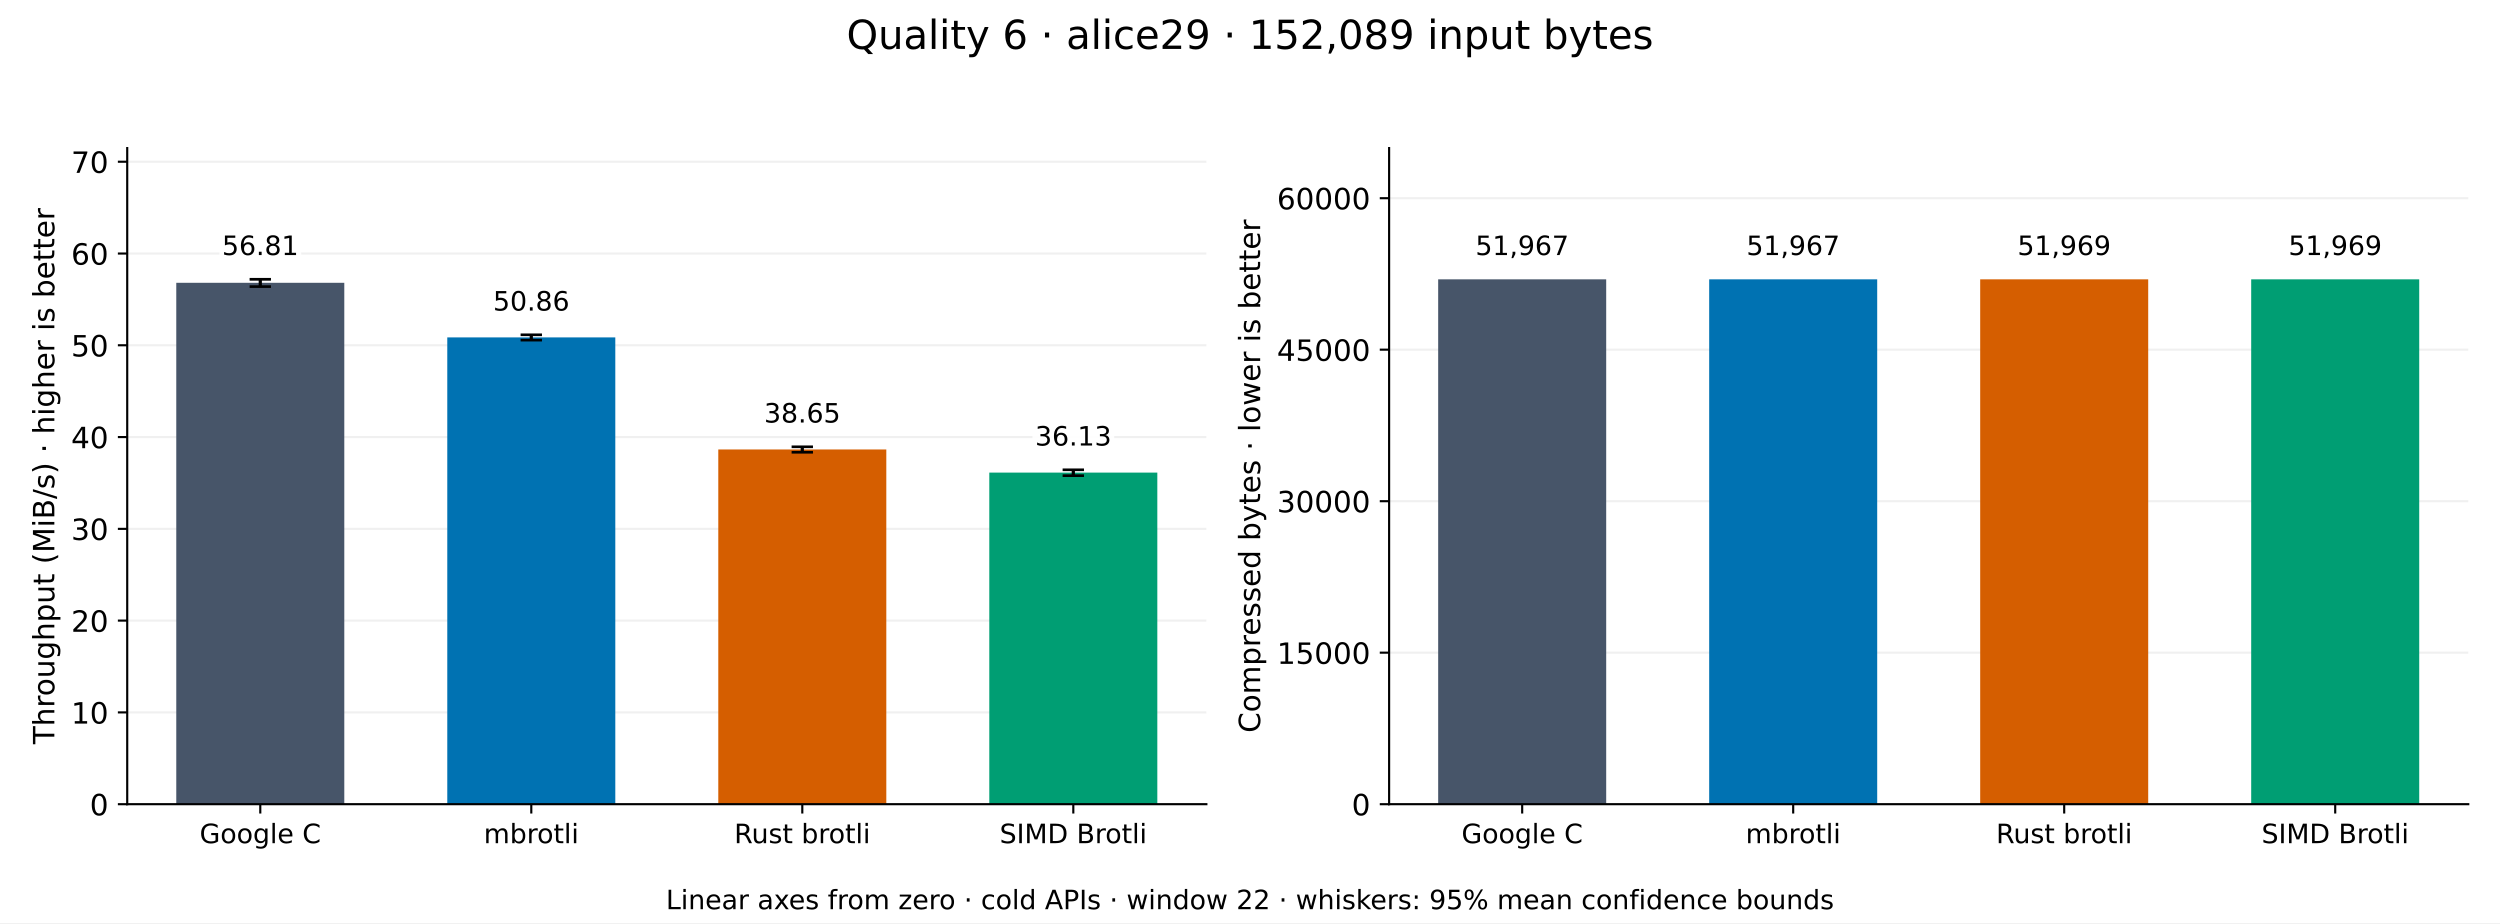
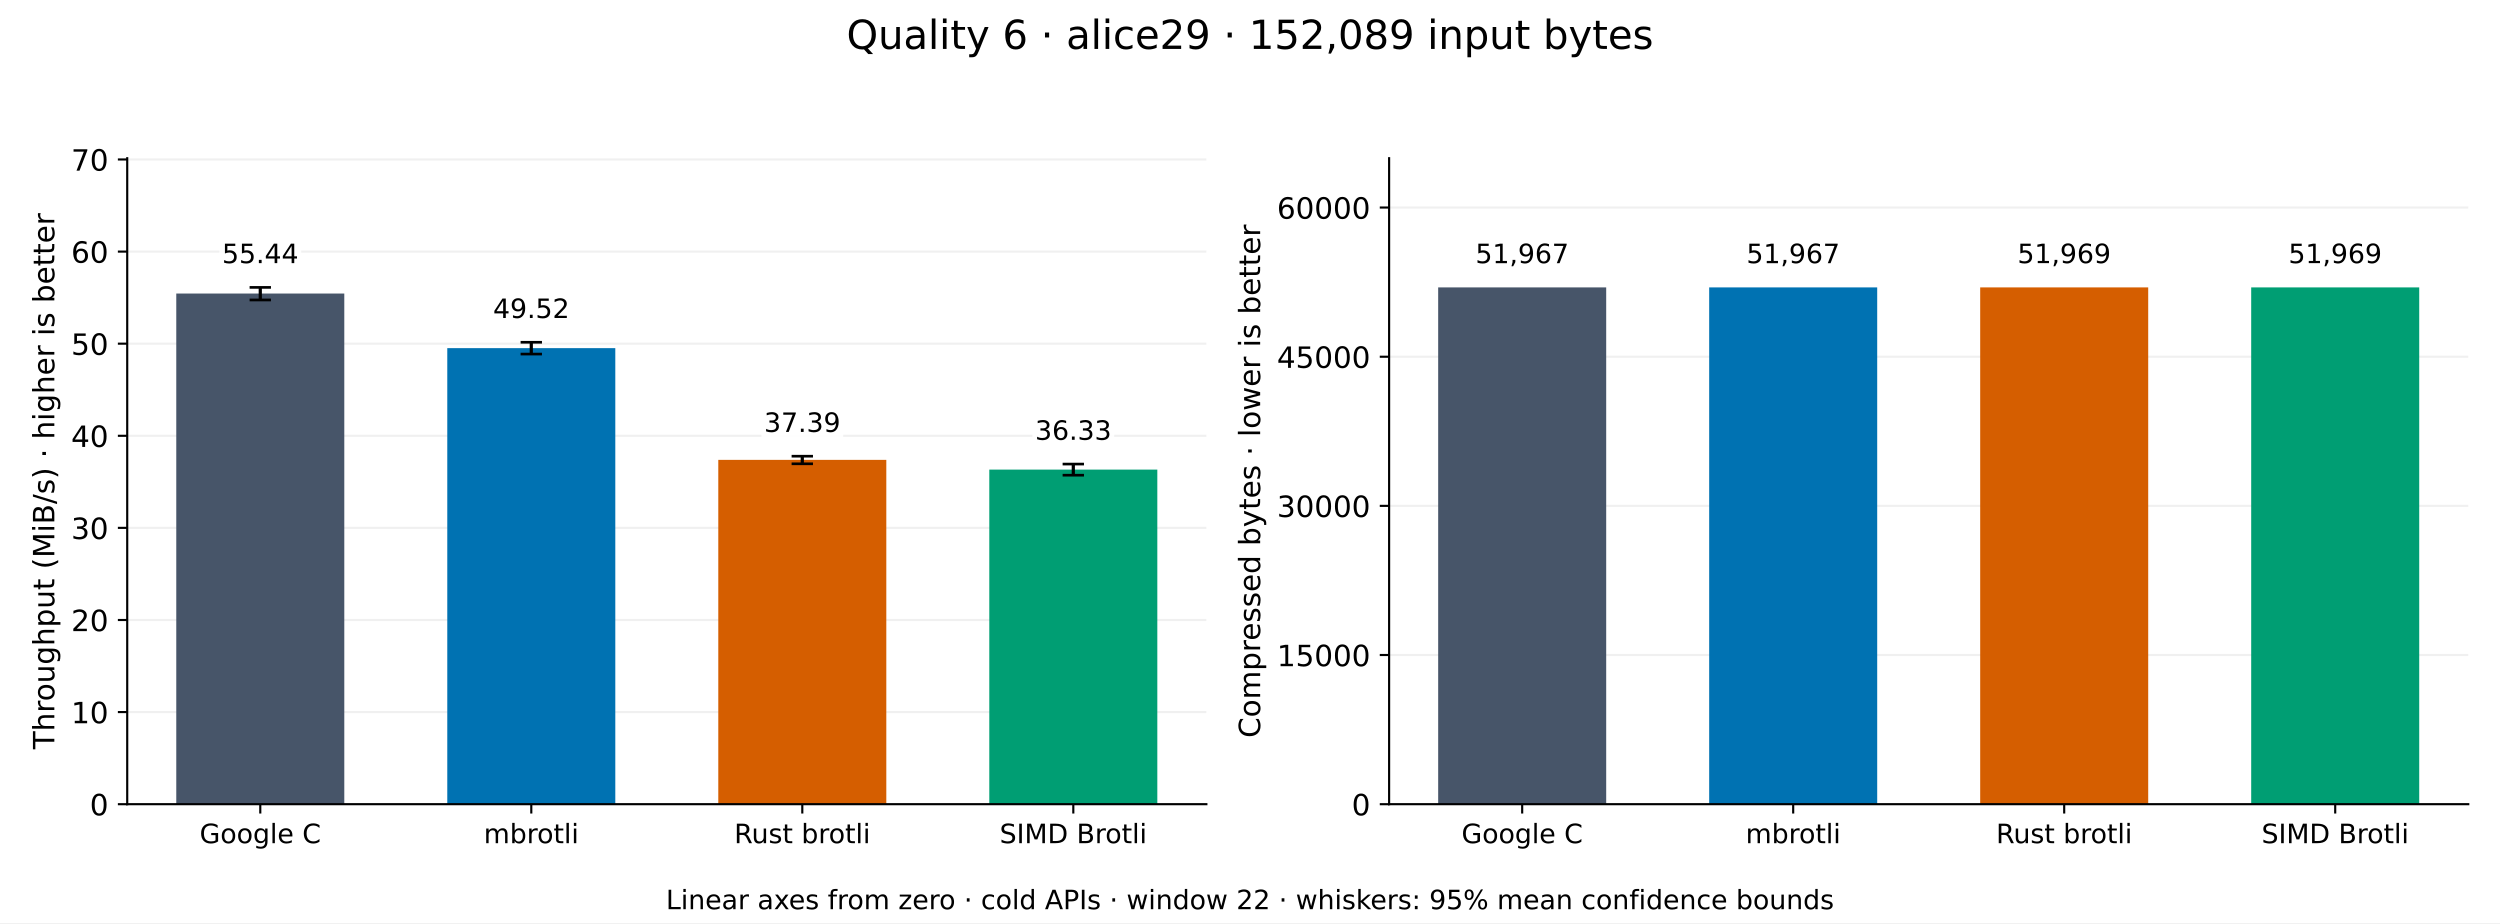
<svg xmlns="http://www.w3.org/2000/svg" xmlns:xlink="http://www.w3.org/1999/xlink" width="936pt" height="345.6pt" viewBox="0 0 936 345.6" version="1.1">
  <defs>
    <style type="text/css">*{stroke-linejoin: round; stroke-linecap: butt}</style>
  </defs>
  <g id="figure_1">
    <g id="patch_1">
-       <path d="M 0 345.6  L 936 345.6  L 936 0  L 0 0  z " style="fill: #ffffff" />
+       <path d="M 0 345.6 L 936 345.6 L 936 0 L 0 0 z " style="fill: #ffffff" />
    </g>
    <g id="axes_1">
      <g id="patch_2">
-         <path d="M 47.63 301.088  L 451.665 301.088  L 451.665 55.44  L 47.63 55.44  z " style="fill: #ffffff" />
+         <path d="M 47.63 301.088 L 451.665 301.088 L 451.665 59.234 L 47.63 59.234 z " style="fill: #ffffff" />
      </g>
      <g id="matplotlib.axis_1">
        <g id="xtick_1">
          <g id="line2d_1">
            <defs>
-               <path id="m3d63aaa0ea" d="M 0 0  L 0 3.5  " style="stroke: #000000; stroke-width: 0.8" />
+               <path id="m3d63aaa0ea" d="M 0 0 L 0 3.5 " style="stroke: #000000; stroke-width: 0.8" />
            </defs>
            <g>
              <use xlink:href="#m3d63aaa0ea" x="97.449" y="301.088" style="stroke: #000000; stroke-width: 0.8" />
            </g>
          </g>
          <g id="text_1">
            <text style="font-size: 10px; font-family: 'DejaVu Sans', 'Bitstream Vera Sans', 'Computer Modern Sans Serif', 'Lucida Grande', 'Verdana', 'Geneva', 'Lucid', 'Arial', 'Helvetica', 'Avant Garde', sans-serif; text-anchor: middle" x="97.449" y="315.686" transform="rotate(-0 97.44948 315.6864)">Google C</text>
          </g>
        </g>
        <g id="xtick_2">
          <g id="line2d_2">
            <g>
              <use xlink:href="#m3d63aaa0ea" x="198.915" y="301.088" style="stroke: #000000; stroke-width: 0.8" />
            </g>
          </g>
          <g id="text_2">
            <text style="font-size: 10px; font-family: 'DejaVu Sans', 'Bitstream Vera Sans', 'Computer Modern Sans Serif', 'Lucida Grande', 'Verdana', 'Geneva', 'Lucid', 'Arial', 'Helvetica', 'Avant Garde', sans-serif; text-anchor: middle" x="198.915" y="315.686" transform="rotate(-0 198.9148 315.6864)">mbrotli</text>
          </g>
        </g>
        <g id="xtick_3">
          <g id="line2d_3">
            <g>
              <use xlink:href="#m3d63aaa0ea" x="300.38" y="301.088" style="stroke: #000000; stroke-width: 0.8" />
            </g>
          </g>
          <g id="text_3">
            <text style="font-size: 10px; font-family: 'DejaVu Sans', 'Bitstream Vera Sans', 'Computer Modern Sans Serif', 'Lucida Grande', 'Verdana', 'Geneva', 'Lucid', 'Arial', 'Helvetica', 'Avant Garde', sans-serif; text-anchor: middle" x="300.38" y="315.686" transform="rotate(-0 300.3802 315.6864)">Rust brotli</text>
          </g>
        </g>
        <g id="xtick_4">
          <g id="line2d_4">
            <g>
              <use xlink:href="#m3d63aaa0ea" x="401.846" y="301.088" style="stroke: #000000; stroke-width: 0.8" />
            </g>
          </g>
          <g id="text_4">
            <text style="font-size: 10px; font-family: 'DejaVu Sans', 'Bitstream Vera Sans', 'Computer Modern Sans Serif', 'Lucida Grande', 'Verdana', 'Geneva', 'Lucid', 'Arial', 'Helvetica', 'Avant Garde', sans-serif; text-anchor: middle" x="401.846" y="315.686" transform="rotate(-0 401.8455 315.6864)">SIMD Brotli</text>
          </g>
        </g>
      </g>
      <g id="matplotlib.axis_2">
        <g id="ytick_1">
          <g id="line2d_5">
-             <path d="M 47.63 301.088  L 451.665 301.088  " clip-path="url(#pebe1f61dfc)" style="fill: none; stroke: #b0b0b0; stroke-opacity: 0.18; stroke-width: 0.8; stroke-linecap: square" />
+             <path d="M 47.63 301.088 L 451.665 301.088 " clip-path="url(#p72ecf88178)" style="fill: none; stroke: #b0b0b0; stroke-opacity: 0.18; stroke-width: 0.8; stroke-linecap: square" />
          </g>
          <g id="line2d_6">
            <defs>
-               <path id="mb6c034703b" d="M 0 0  L -3.5 0  " style="stroke: #000000; stroke-width: 0.8" />
+               <path id="mb6c034703b" d="M 0 0 L -3.5 0 " style="stroke: #000000; stroke-width: 0.8" />
            </defs>
            <g>
              <use xlink:href="#mb6c034703b" x="47.63" y="301.088" style="stroke: #000000; stroke-width: 0.8" />
            </g>
          </g>
          <g id="text_5">
            <text style="font-size: 11px; font-family: 'DejaVu Sans', 'Bitstream Vera Sans', 'Computer Modern Sans Serif', 'Lucida Grande', 'Verdana', 'Geneva', 'Lucid', 'Arial', 'Helvetica', 'Avant Garde', sans-serif; text-anchor: end" x="40.63" y="305.267" transform="rotate(-0 40.63 305.2671)">0</text>
          </g>
        </g>
        <g id="ytick_2">
          <g id="line2d_7">
-             <path d="M 47.63 266.726  L 451.665 266.726  " clip-path="url(#pebe1f61dfc)" style="fill: none; stroke: #b0b0b0; stroke-opacity: 0.18; stroke-width: 0.8; stroke-linecap: square" />
+             <path d="M 47.63 266.606 L 451.665 266.606 " clip-path="url(#p72ecf88178)" style="fill: none; stroke: #b0b0b0; stroke-opacity: 0.18; stroke-width: 0.8; stroke-linecap: square" />
          </g>
          <g id="line2d_8">
            <g>
-               <use xlink:href="#mb6c034703b" x="47.63" y="266.726" style="stroke: #000000; stroke-width: 0.8" />
+               <use xlink:href="#mb6c034703b" x="47.63" y="266.606" style="stroke: #000000; stroke-width: 0.8" />
            </g>
          </g>
          <g id="text_6">
-             <text style="font-size: 11px; font-family: 'DejaVu Sans', 'Bitstream Vera Sans', 'Computer Modern Sans Serif', 'Lucida Grande', 'Verdana', 'Geneva', 'Lucid', 'Arial', 'Helvetica', 'Avant Garde', sans-serif; text-anchor: end" x="40.63" y="270.905" transform="rotate(-0 40.63 270.9049)">10</text>
+             <text style="font-size: 11px; font-family: 'DejaVu Sans', 'Bitstream Vera Sans', 'Computer Modern Sans Serif', 'Lucida Grande', 'Verdana', 'Geneva', 'Lucid', 'Arial', 'Helvetica', 'Avant Garde', sans-serif; text-anchor: end" x="40.63" y="270.785" transform="rotate(-0 40.63 270.7849)">10</text>
          </g>
        </g>
        <g id="ytick_3">
          <g id="line2d_9">
-             <path d="M 47.63 232.364  L 451.665 232.364  " clip-path="url(#pebe1f61dfc)" style="fill: none; stroke: #b0b0b0; stroke-opacity: 0.18; stroke-width: 0.8; stroke-linecap: square" />
+             <path d="M 47.63 232.123 L 451.665 232.123 " clip-path="url(#p72ecf88178)" style="fill: none; stroke: #b0b0b0; stroke-opacity: 0.18; stroke-width: 0.8; stroke-linecap: square" />
          </g>
          <g id="line2d_10">
            <g>
-               <use xlink:href="#mb6c034703b" x="47.63" y="232.364" style="stroke: #000000; stroke-width: 0.8" />
+               <use xlink:href="#mb6c034703b" x="47.63" y="232.123" style="stroke: #000000; stroke-width: 0.8" />
            </g>
          </g>
          <g id="text_7">
-             <text style="font-size: 11px; font-family: 'DejaVu Sans', 'Bitstream Vera Sans', 'Computer Modern Sans Serif', 'Lucida Grande', 'Verdana', 'Geneva', 'Lucid', 'Arial', 'Helvetica', 'Avant Garde', sans-serif; text-anchor: end" x="40.63" y="236.543" transform="rotate(-0 40.63 236.5427)">20</text>
+             <text style="font-size: 11px; font-family: 'DejaVu Sans', 'Bitstream Vera Sans', 'Computer Modern Sans Serif', 'Lucida Grande', 'Verdana', 'Geneva', 'Lucid', 'Arial', 'Helvetica', 'Avant Garde', sans-serif; text-anchor: end" x="40.63" y="236.303" transform="rotate(-0 40.63 236.3026)">20</text>
          </g>
        </g>
        <g id="ytick_4">
          <g id="line2d_11">
-             <path d="M 47.63 198.001  L 451.665 198.001  " clip-path="url(#pebe1f61dfc)" style="fill: none; stroke: #b0b0b0; stroke-opacity: 0.18; stroke-width: 0.8; stroke-linecap: square" />
+             <path d="M 47.63 197.641 L 451.665 197.641 " clip-path="url(#p72ecf88178)" style="fill: none; stroke: #b0b0b0; stroke-opacity: 0.18; stroke-width: 0.8; stroke-linecap: square" />
          </g>
          <g id="line2d_12">
            <g>
-               <use xlink:href="#mb6c034703b" x="47.63" y="198.001" style="stroke: #000000; stroke-width: 0.8" />
+               <use xlink:href="#mb6c034703b" x="47.63" y="197.641" style="stroke: #000000; stroke-width: 0.8" />
            </g>
          </g>
          <g id="text_8">
-             <text style="font-size: 11px; font-family: 'DejaVu Sans', 'Bitstream Vera Sans', 'Computer Modern Sans Serif', 'Lucida Grande', 'Verdana', 'Geneva', 'Lucid', 'Arial', 'Helvetica', 'Avant Garde', sans-serif; text-anchor: end" x="40.63" y="202.18" transform="rotate(-0 40.63 202.1804)">30</text>
+             <text style="font-size: 11px; font-family: 'DejaVu Sans', 'Bitstream Vera Sans', 'Computer Modern Sans Serif', 'Lucida Grande', 'Verdana', 'Geneva', 'Lucid', 'Arial', 'Helvetica', 'Avant Garde', sans-serif; text-anchor: end" x="40.63" y="201.82" transform="rotate(-0 40.63 201.8203)">30</text>
          </g>
        </g>
        <g id="ytick_5">
          <g id="line2d_13">
-             <path d="M 47.63 163.639  L 451.665 163.639  " clip-path="url(#pebe1f61dfc)" style="fill: none; stroke: #b0b0b0; stroke-opacity: 0.18; stroke-width: 0.8; stroke-linecap: square" />
+             <path d="M 47.63 163.159 L 451.665 163.159 " clip-path="url(#p72ecf88178)" style="fill: none; stroke: #b0b0b0; stroke-opacity: 0.18; stroke-width: 0.8; stroke-linecap: square" />
          </g>
          <g id="line2d_14">
            <g>
-               <use xlink:href="#mb6c034703b" x="47.63" y="163.639" style="stroke: #000000; stroke-width: 0.8" />
+               <use xlink:href="#mb6c034703b" x="47.63" y="163.159" style="stroke: #000000; stroke-width: 0.8" />
            </g>
          </g>
          <g id="text_9">
-             <text style="font-size: 11px; font-family: 'DejaVu Sans', 'Bitstream Vera Sans', 'Computer Modern Sans Serif', 'Lucida Grande', 'Verdana', 'Geneva', 'Lucid', 'Arial', 'Helvetica', 'Avant Garde', sans-serif; text-anchor: end" x="40.63" y="167.818" transform="rotate(-0 40.63 167.8182)">40</text>
+             <text style="font-size: 11px; font-family: 'DejaVu Sans', 'Bitstream Vera Sans', 'Computer Modern Sans Serif', 'Lucida Grande', 'Verdana', 'Geneva', 'Lucid', 'Arial', 'Helvetica', 'Avant Garde', sans-serif; text-anchor: end" x="40.63" y="167.338" transform="rotate(-0 40.63 167.338)">40</text>
          </g>
        </g>
        <g id="ytick_6">
          <g id="line2d_15">
-             <path d="M 47.63 129.277  L 451.665 129.277  " clip-path="url(#pebe1f61dfc)" style="fill: none; stroke: #b0b0b0; stroke-opacity: 0.18; stroke-width: 0.8; stroke-linecap: square" />
+             <path d="M 47.63 128.677 L 451.665 128.677 " clip-path="url(#p72ecf88178)" style="fill: none; stroke: #b0b0b0; stroke-opacity: 0.18; stroke-width: 0.8; stroke-linecap: square" />
          </g>
          <g id="line2d_16">
            <g>
-               <use xlink:href="#mb6c034703b" x="47.63" y="129.277" style="stroke: #000000; stroke-width: 0.8" />
+               <use xlink:href="#mb6c034703b" x="47.63" y="128.677" style="stroke: #000000; stroke-width: 0.8" />
            </g>
          </g>
          <g id="text_10">
-             <text style="font-size: 11px; font-family: 'DejaVu Sans', 'Bitstream Vera Sans', 'Computer Modern Sans Serif', 'Lucida Grande', 'Verdana', 'Geneva', 'Lucid', 'Arial', 'Helvetica', 'Avant Garde', sans-serif; text-anchor: end" x="40.63" y="133.456" transform="rotate(-0 40.63 133.4559)">50</text>
+             <text style="font-size: 11px; font-family: 'DejaVu Sans', 'Bitstream Vera Sans', 'Computer Modern Sans Serif', 'Lucida Grande', 'Verdana', 'Geneva', 'Lucid', 'Arial', 'Helvetica', 'Avant Garde', sans-serif; text-anchor: end" x="40.63" y="132.856" transform="rotate(-0 40.63 132.8558)">50</text>
          </g>
        </g>
        <g id="ytick_7">
          <g id="line2d_17">
-             <path d="M 47.63 94.915  L 451.665 94.915  " clip-path="url(#pebe1f61dfc)" style="fill: none; stroke: #b0b0b0; stroke-opacity: 0.18; stroke-width: 0.8; stroke-linecap: square" />
+             <path d="M 47.63 94.194 L 451.665 94.194 " clip-path="url(#p72ecf88178)" style="fill: none; stroke: #b0b0b0; stroke-opacity: 0.18; stroke-width: 0.8; stroke-linecap: square" />
          </g>
          <g id="line2d_18">
            <g>
-               <use xlink:href="#mb6c034703b" x="47.63" y="94.915" style="stroke: #000000; stroke-width: 0.8" />
+               <use xlink:href="#mb6c034703b" x="47.63" y="94.194" style="stroke: #000000; stroke-width: 0.8" />
            </g>
          </g>
          <g id="text_11">
-             <text style="font-size: 11px; font-family: 'DejaVu Sans', 'Bitstream Vera Sans', 'Computer Modern Sans Serif', 'Lucida Grande', 'Verdana', 'Geneva', 'Lucid', 'Arial', 'Helvetica', 'Avant Garde', sans-serif; text-anchor: end" x="40.63" y="99.094" transform="rotate(-0 40.63 99.0937)">60</text>
+             <text style="font-size: 11px; font-family: 'DejaVu Sans', 'Bitstream Vera Sans', 'Computer Modern Sans Serif', 'Lucida Grande', 'Verdana', 'Geneva', 'Lucid', 'Arial', 'Helvetica', 'Avant Garde', sans-serif; text-anchor: end" x="40.63" y="98.373" transform="rotate(-0 40.63 98.37347)">60</text>
          </g>
        </g>
        <g id="ytick_8">
          <g id="line2d_19">
-             <path d="M 47.63 60.552  L 451.665 60.552  " clip-path="url(#pebe1f61dfc)" style="fill: none; stroke: #b0b0b0; stroke-opacity: 0.18; stroke-width: 0.8; stroke-linecap: square" />
+             <path d="M 47.63 59.712 L 451.665 59.712 " clip-path="url(#p72ecf88178)" style="fill: none; stroke: #b0b0b0; stroke-opacity: 0.18; stroke-width: 0.8; stroke-linecap: square" />
          </g>
          <g id="line2d_20">
            <g>
-               <use xlink:href="#mb6c034703b" x="47.63" y="60.552" style="stroke: #000000; stroke-width: 0.8" />
+               <use xlink:href="#mb6c034703b" x="47.63" y="59.712" style="stroke: #000000; stroke-width: 0.8" />
            </g>
          </g>
          <g id="text_12">
-             <text style="font-size: 11px; font-family: 'DejaVu Sans', 'Bitstream Vera Sans', 'Computer Modern Sans Serif', 'Lucida Grande', 'Verdana', 'Geneva', 'Lucid', 'Arial', 'Helvetica', 'Avant Garde', sans-serif; text-anchor: end" x="40.63" y="64.731" transform="rotate(-0 40.63 64.73146)">70</text>
+             <text style="font-size: 11px; font-family: 'DejaVu Sans', 'Bitstream Vera Sans', 'Computer Modern Sans Serif', 'Lucida Grande', 'Verdana', 'Geneva', 'Lucid', 'Arial', 'Helvetica', 'Avant Garde', sans-serif; text-anchor: end" x="40.63" y="63.891" transform="rotate(-0 40.63 63.89119)">70</text>
          </g>
        </g>
        <g id="text_13">
-           <text style="font-size: 11px; font-family: 'DejaVu Sans', 'Bitstream Vera Sans', 'Computer Modern Sans Serif', 'Lucida Grande', 'Verdana', 'Geneva', 'Lucid', 'Arial', 'Helvetica', 'Avant Garde', sans-serif; text-anchor: middle" x="20.345" y="178.264" transform="rotate(-90 20.34484 178.264)">Throughput (MiB/s) · higher is better</text>
+           <text style="font-size: 11px; font-family: 'DejaVu Sans', 'Bitstream Vera Sans', 'Computer Modern Sans Serif', 'Lucida Grande', 'Verdana', 'Geneva', 'Lucid', 'Arial', 'Helvetica', 'Avant Garde', sans-serif; text-anchor: middle" x="20.345" y="180.161" transform="rotate(-90 20.34484 180.161)">Throughput (MiB/s) · higher is better</text>
        </g>
      </g>
      <g id="patch_3">
-         <path d="M 65.995 301.088  L 128.904 301.088  L 128.904 105.893  L 65.995 105.893  z " clip-path="url(#pebe1f61dfc)" style="fill: #475569" />
+         <path d="M 65.995 301.088 L 128.904 301.088 L 128.904 109.908 L 65.995 109.908 z " clip-path="url(#p72ecf88178)" style="fill: #475569" />
      </g>
      <g id="patch_4">
-         <path d="M 167.461 301.088  L 230.369 301.088  L 230.369 126.317  L 167.461 126.317  z " clip-path="url(#pebe1f61dfc)" style="fill: #0072b2" />
+         <path d="M 167.461 301.088 L 230.369 301.088 L 230.369 130.334 L 167.461 130.334 z " clip-path="url(#p72ecf88178)" style="fill: #0072b2" />
      </g>
      <g id="patch_5">
-         <path d="M 268.926 301.088  L 331.834 301.088  L 331.834 168.268  L 268.926 168.268  z " clip-path="url(#pebe1f61dfc)" style="fill: #d55e00" />
+         <path d="M 268.926 301.088 L 331.834 301.088 L 331.834 172.162 L 268.926 172.162 z " clip-path="url(#p72ecf88178)" style="fill: #d55e00" />
      </g>
      <g id="patch_6">
-         <path d="M 370.391 301.088  L 433.3 301.088  L 433.3 176.943  L 370.391 176.943  z " clip-path="url(#pebe1f61dfc)" style="fill: #009e73" />
+         <path d="M 370.391 301.088 L 433.3 301.088 L 433.3 175.828 L 370.391 175.828 z " clip-path="url(#p72ecf88178)" style="fill: #009e73" />
      </g>
      <g id="LineCollection_1">
-         <path d="M 97.449 107.306  L 97.449 104.57  " clip-path="url(#pebe1f61dfc)" style="fill: none; stroke: #000000; stroke-width: 1.2" />
-         <path d="M 198.915 127.339  L 198.915 125.36  " clip-path="url(#pebe1f61dfc)" style="fill: none; stroke: #000000; stroke-width: 1.2" />
-         <path d="M 300.38 169.321  L 300.38 167.288  " clip-path="url(#pebe1f61dfc)" style="fill: none; stroke: #000000; stroke-width: 1.2" />
-         <path d="M 401.846 178.078  L 401.846 175.902  " clip-path="url(#pebe1f61dfc)" style="fill: none; stroke: #000000; stroke-width: 1.2" />
+         <path d="M 97.449 112.308 L 97.449 107.605 " clip-path="url(#p72ecf88178)" style="fill: none; stroke: #000000; stroke-width: 1.2" />
+         <path d="M 198.915 132.563 L 198.915 128.148 " clip-path="url(#p72ecf88178)" style="fill: none; stroke: #000000; stroke-width: 1.2" />
+         <path d="M 300.38 173.649 L 300.38 170.798 " clip-path="url(#p72ecf88178)" style="fill: none; stroke: #000000; stroke-width: 1.2" />
+         <path d="M 401.846 177.915 L 401.846 173.752 " clip-path="url(#p72ecf88178)" style="fill: none; stroke: #000000; stroke-width: 1.2" />
      </g>
      <g id="line2d_21">
        <defs>
-           <path id="ma4d3aa00d3" d="M 4 0  L -4 -0  " style="stroke: #000000" />
+           <path id="ma4d3aa00d3" d="M 4 0 L -4 -0 " style="stroke: #000000" />
        </defs>
-         <g clip-path="url(#pebe1f61dfc)">
-           <use xlink:href="#ma4d3aa00d3" x="97.449" y="107.306" style="fill: #1f77b4; stroke: #000000" />
-           <use xlink:href="#ma4d3aa00d3" x="198.915" y="127.339" style="fill: #1f77b4; stroke: #000000" />
-           <use xlink:href="#ma4d3aa00d3" x="300.38" y="169.321" style="fill: #1f77b4; stroke: #000000" />
-           <use xlink:href="#ma4d3aa00d3" x="401.846" y="178.078" style="fill: #1f77b4; stroke: #000000" />
+         <g clip-path="url(#p72ecf88178)">
+           <use xlink:href="#ma4d3aa00d3" x="97.449" y="112.308" style="fill: #1f77b4; stroke: #000000" />
+           <use xlink:href="#ma4d3aa00d3" x="198.915" y="132.563" style="fill: #1f77b4; stroke: #000000" />
+           <use xlink:href="#ma4d3aa00d3" x="300.38" y="173.649" style="fill: #1f77b4; stroke: #000000" />
+           <use xlink:href="#ma4d3aa00d3" x="401.846" y="177.915" style="fill: #1f77b4; stroke: #000000" />
        </g>
      </g>
      <g id="line2d_22">
-         <g clip-path="url(#pebe1f61dfc)">
-           <use xlink:href="#ma4d3aa00d3" x="97.449" y="104.57" style="fill: #1f77b4; stroke: #000000" />
-           <use xlink:href="#ma4d3aa00d3" x="198.915" y="125.36" style="fill: #1f77b4; stroke: #000000" />
-           <use xlink:href="#ma4d3aa00d3" x="300.38" y="167.288" style="fill: #1f77b4; stroke: #000000" />
-           <use xlink:href="#ma4d3aa00d3" x="401.846" y="175.902" style="fill: #1f77b4; stroke: #000000" />
+         <g clip-path="url(#p72ecf88178)">
+           <use xlink:href="#ma4d3aa00d3" x="97.449" y="107.605" style="fill: #1f77b4; stroke: #000000" />
+           <use xlink:href="#ma4d3aa00d3" x="198.915" y="128.148" style="fill: #1f77b4; stroke: #000000" />
+           <use xlink:href="#ma4d3aa00d3" x="300.38" y="170.798" style="fill: #1f77b4; stroke: #000000" />
+           <use xlink:href="#ma4d3aa00d3" x="401.846" y="173.752" style="fill: #1f77b4; stroke: #000000" />
        </g>
      </g>
      <g id="patch_7">
-         <path d="M 47.63 301.088  L 47.63 55.44  " style="fill: none; stroke: #000000; stroke-width: 0.8; stroke-linejoin: miter; stroke-linecap: square" />
+         <path d="M 47.63 301.088 L 47.63 59.234 " style="fill: none; stroke: #000000; stroke-width: 0.8; stroke-linejoin: miter; stroke-linecap: square" />
      </g>
      <g id="patch_8">
-         <path d="M 47.63 301.088  L 451.665 301.088  " style="fill: none; stroke: #000000; stroke-width: 0.8; stroke-linejoin: miter; stroke-linecap: square" />
+         <path d="M 47.63 301.088 L 451.665 301.088 " style="fill: none; stroke: #000000; stroke-width: 0.8; stroke-linejoin: miter; stroke-linecap: square" />
      </g>
      <g id="text_14">
        <g id="patch_9">
-           <path d="M 82.135 98.57  L 112.764 98.57  L 112.764 86.891  L 82.135 86.891  z " style="fill: #ffffff; opacity: 0.9" />
-         </g>
-         <text style="font-size: 10px; font-family: 'DejaVu Sans', 'Bitstream Vera Sans', 'Computer Modern Sans Serif', 'Lucida Grande', 'Verdana', 'Geneva', 'Lucid', 'Arial', 'Helvetica', 'Avant Garde', sans-serif; text-anchor: middle" x="97.449" y="95.49" transform="rotate(-0 97.44948 95.48991)">56.81</text>
+           <path d="M 82.135 101.605 L 112.764 101.605 L 112.764 89.927 L 82.135 89.927 z " style="fill: #ffffff; opacity: 0.9" />
+         </g>
+         <text style="font-size: 10px; font-family: 'DejaVu Sans', 'Bitstream Vera Sans', 'Computer Modern Sans Serif', 'Lucida Grande', 'Verdana', 'Geneva', 'Lucid', 'Arial', 'Helvetica', 'Avant Garde', sans-serif; text-anchor: middle" x="97.449" y="98.525" transform="rotate(-0 97.44948 98.52513)">55.44</text>
      </g>
      <g id="text_15">
        <g id="patch_10">
-           <path d="M 183.601 119.36  L 214.229 119.36  L 214.229 107.682  L 183.601 107.682  z " style="fill: #ffffff; opacity: 0.9" />
-         </g>
-         <text style="font-size: 10px; font-family: 'DejaVu Sans', 'Bitstream Vera Sans', 'Computer Modern Sans Serif', 'Lucida Grande', 'Verdana', 'Geneva', 'Lucid', 'Arial', 'Helvetica', 'Avant Garde', sans-serif; text-anchor: middle" x="198.915" y="116.281" transform="rotate(-0 198.9148 116.2807)">50.86</text>
+           <path d="M 183.601 122.148 L 214.229 122.148 L 214.229 110.47 L 183.601 110.47 z " style="fill: #ffffff; opacity: 0.9" />
+         </g>
+         <text style="font-size: 10px; font-family: 'DejaVu Sans', 'Bitstream Vera Sans', 'Computer Modern Sans Serif', 'Lucida Grande', 'Verdana', 'Geneva', 'Lucid', 'Arial', 'Helvetica', 'Avant Garde', sans-serif; text-anchor: middle" x="198.915" y="119.068" transform="rotate(-0 198.9148 119.0679)">49.52</text>
      </g>
      <g id="text_16">
        <g id="patch_11">
-           <path d="M 285.066 161.288  L 315.694 161.288  L 315.694 149.609  L 285.066 149.609  z " style="fill: #ffffff; opacity: 0.9" />
-         </g>
-         <text style="font-size: 10px; font-family: 'DejaVu Sans', 'Bitstream Vera Sans', 'Computer Modern Sans Serif', 'Lucida Grande', 'Verdana', 'Geneva', 'Lucid', 'Arial', 'Helvetica', 'Avant Garde', sans-serif; text-anchor: middle" x="300.38" y="158.208" transform="rotate(-0 300.3802 158.2079)">38.65</text>
+           <path d="M 285.066 164.798 L 315.694 164.798 L 315.694 153.12 L 285.066 153.12 z " style="fill: #ffffff; opacity: 0.9" />
+         </g>
+         <text style="font-size: 10px; font-family: 'DejaVu Sans', 'Bitstream Vera Sans', 'Computer Modern Sans Serif', 'Lucida Grande', 'Verdana', 'Geneva', 'Lucid', 'Arial', 'Helvetica', 'Avant Garde', sans-serif; text-anchor: middle" x="300.38" y="161.719" transform="rotate(-0 300.3802 161.7188)">37.39</text>
      </g>
      <g id="text_17">
        <g id="patch_12">
-           <path d="M 386.531 169.902  L 417.16 169.902  L 417.16 158.224  L 386.531 158.224  z " style="fill: #ffffff; opacity: 0.9" />
-         </g>
-         <text style="font-size: 10px; font-family: 'DejaVu Sans', 'Bitstream Vera Sans', 'Computer Modern Sans Serif', 'Lucida Grande', 'Verdana', 'Geneva', 'Lucid', 'Arial', 'Helvetica', 'Avant Garde', sans-serif; text-anchor: middle" x="401.846" y="166.823" transform="rotate(-0 401.8455 166.8228)">36.13</text>
+           <path d="M 386.531 167.752 L 417.16 167.752 L 417.16 156.074 L 386.531 156.074 z " style="fill: #ffffff; opacity: 0.9" />
+         </g>
+         <text style="font-size: 10px; font-family: 'DejaVu Sans', 'Bitstream Vera Sans', 'Computer Modern Sans Serif', 'Lucida Grande', 'Verdana', 'Geneva', 'Lucid', 'Arial', 'Helvetica', 'Avant Garde', sans-serif; text-anchor: middle" x="401.846" y="164.673" transform="rotate(-0 401.8455 164.6726)">36.33</text>
      </g>
    </g>
    <g id="axes_2">
      <g id="patch_13">
-         <path d="M 520.085 301.088  L 924.12 301.088  L 924.12 55.44  L 520.085 55.44  z " style="fill: #ffffff" />
+         <path d="M 520.085 301.088 L 924.12 301.088 L 924.12 59.234 L 520.085 59.234 z " style="fill: #ffffff" />
      </g>
      <g id="matplotlib.axis_3">
        <g id="xtick_5">
          <g id="line2d_23">
            <g>
              <use xlink:href="#m3d63aaa0ea" x="569.904" y="301.088" style="stroke: #000000; stroke-width: 0.8" />
            </g>
          </g>
          <g id="text_18">
            <text style="font-size: 10px; font-family: 'DejaVu Sans', 'Bitstream Vera Sans', 'Computer Modern Sans Serif', 'Lucida Grande', 'Verdana', 'Geneva', 'Lucid', 'Arial', 'Helvetica', 'Avant Garde', sans-serif; text-anchor: middle" x="569.904" y="315.686" transform="rotate(-0 569.9045 315.6864)">Google C</text>
          </g>
        </g>
        <g id="xtick_6">
          <g id="line2d_24">
            <g>
              <use xlink:href="#m3d63aaa0ea" x="671.37" y="301.088" style="stroke: #000000; stroke-width: 0.8" />
            </g>
          </g>
          <g id="text_19">
            <text style="font-size: 10px; font-family: 'DejaVu Sans', 'Bitstream Vera Sans', 'Computer Modern Sans Serif', 'Lucida Grande', 'Verdana', 'Geneva', 'Lucid', 'Arial', 'Helvetica', 'Avant Garde', sans-serif; text-anchor: middle" x="671.37" y="315.686" transform="rotate(-0 671.3698 315.6864)">mbrotli</text>
          </g>
        </g>
        <g id="xtick_7">
          <g id="line2d_25">
            <g>
              <use xlink:href="#m3d63aaa0ea" x="772.835" y="301.088" style="stroke: #000000; stroke-width: 0.8" />
            </g>
          </g>
          <g id="text_20">
            <text style="font-size: 10px; font-family: 'DejaVu Sans', 'Bitstream Vera Sans', 'Computer Modern Sans Serif', 'Lucida Grande', 'Verdana', 'Geneva', 'Lucid', 'Arial', 'Helvetica', 'Avant Garde', sans-serif; text-anchor: middle" x="772.835" y="315.686" transform="rotate(-0 772.8352 315.6864)">Rust brotli</text>
          </g>
        </g>
        <g id="xtick_8">
          <g id="line2d_26">
            <g>
              <use xlink:href="#m3d63aaa0ea" x="874.301" y="301.088" style="stroke: #000000; stroke-width: 0.8" />
            </g>
          </g>
          <g id="text_21">
            <text style="font-size: 10px; font-family: 'DejaVu Sans', 'Bitstream Vera Sans', 'Computer Modern Sans Serif', 'Lucida Grande', 'Verdana', 'Geneva', 'Lucid', 'Arial', 'Helvetica', 'Avant Garde', sans-serif; text-anchor: middle" x="874.301" y="315.686" transform="rotate(-0 874.3005 315.6864)">SIMD Brotli</text>
          </g>
        </g>
      </g>
      <g id="matplotlib.axis_4">
        <g id="ytick_9">
          <g id="line2d_27">
-             <path d="M 520.085 301.088  L 924.12 301.088  " clip-path="url(#p8911645967)" style="fill: none; stroke: #b0b0b0; stroke-opacity: 0.18; stroke-width: 0.8; stroke-linecap: square" />
+             <path d="M 520.085 301.088 L 924.12 301.088 " clip-path="url(#p113b8275ac)" style="fill: none; stroke: #b0b0b0; stroke-opacity: 0.18; stroke-width: 0.8; stroke-linecap: square" />
          </g>
          <g id="line2d_28">
            <g>
              <use xlink:href="#mb6c034703b" x="520.085" y="301.088" style="stroke: #000000; stroke-width: 0.8" />
            </g>
          </g>
          <g id="text_22">
            <text style="font-size: 11px; font-family: 'DejaVu Sans', 'Bitstream Vera Sans', 'Computer Modern Sans Serif', 'Lucida Grande', 'Verdana', 'Geneva', 'Lucid', 'Arial', 'Helvetica', 'Avant Garde', sans-serif; text-anchor: end" x="513.085" y="305.267" transform="rotate(-0 513.085 305.2671)">0</text>
          </g>
        </g>
        <g id="ytick_10">
          <g id="line2d_29">
-             <path d="M 520.085 244.366  L 924.12 244.366  " clip-path="url(#p8911645967)" style="fill: none; stroke: #b0b0b0; stroke-opacity: 0.18; stroke-width: 0.8; stroke-linecap: square" />
+             <path d="M 520.085 245.242 L 924.12 245.242 " clip-path="url(#p113b8275ac)" style="fill: none; stroke: #b0b0b0; stroke-opacity: 0.18; stroke-width: 0.8; stroke-linecap: square" />
          </g>
          <g id="line2d_30">
            <g>
-               <use xlink:href="#mb6c034703b" x="520.085" y="244.366" style="stroke: #000000; stroke-width: 0.8" />
+               <use xlink:href="#mb6c034703b" x="520.085" y="245.242" style="stroke: #000000; stroke-width: 0.8" />
            </g>
          </g>
          <g id="text_23">
-             <text style="font-size: 11px; font-family: 'DejaVu Sans', 'Bitstream Vera Sans', 'Computer Modern Sans Serif', 'Lucida Grande', 'Verdana', 'Geneva', 'Lucid', 'Arial', 'Helvetica', 'Avant Garde', sans-serif; text-anchor: end" x="513.085" y="248.545" transform="rotate(-0 513.085 248.5453)">15000</text>
+             <text style="font-size: 11px; font-family: 'DejaVu Sans', 'Bitstream Vera Sans', 'Computer Modern Sans Serif', 'Lucida Grande', 'Verdana', 'Geneva', 'Lucid', 'Arial', 'Helvetica', 'Avant Garde', sans-serif; text-anchor: end" x="513.085" y="249.421" transform="rotate(-0 513.085 249.4214)">15000</text>
          </g>
        </g>
        <g id="ytick_11">
          <g id="line2d_31">
-             <path d="M 520.085 187.644  L 924.12 187.644  " clip-path="url(#p8911645967)" style="fill: none; stroke: #b0b0b0; stroke-opacity: 0.18; stroke-width: 0.8; stroke-linecap: square" />
+             <path d="M 520.085 189.397 L 924.12 189.397 " clip-path="url(#p113b8275ac)" style="fill: none; stroke: #b0b0b0; stroke-opacity: 0.18; stroke-width: 0.8; stroke-linecap: square" />
          </g>
          <g id="line2d_32">
            <g>
-               <use xlink:href="#mb6c034703b" x="520.085" y="187.644" style="stroke: #000000; stroke-width: 0.8" />
+               <use xlink:href="#mb6c034703b" x="520.085" y="189.397" style="stroke: #000000; stroke-width: 0.8" />
            </g>
          </g>
          <g id="text_24">
-             <text style="font-size: 11px; font-family: 'DejaVu Sans', 'Bitstream Vera Sans', 'Computer Modern Sans Serif', 'Lucida Grande', 'Verdana', 'Geneva', 'Lucid', 'Arial', 'Helvetica', 'Avant Garde', sans-serif; text-anchor: end" x="513.085" y="191.824" transform="rotate(-0 513.085 191.8235)">30000</text>
+             <text style="font-size: 11px; font-family: 'DejaVu Sans', 'Bitstream Vera Sans', 'Computer Modern Sans Serif', 'Lucida Grande', 'Verdana', 'Geneva', 'Lucid', 'Arial', 'Helvetica', 'Avant Garde', sans-serif; text-anchor: end" x="513.085" y="193.576" transform="rotate(-0 513.085 193.5756)">30000</text>
          </g>
        </g>
        <g id="ytick_12">
          <g id="line2d_33">
-             <path d="M 520.085 130.923  L 924.12 130.923  " clip-path="url(#p8911645967)" style="fill: none; stroke: #b0b0b0; stroke-opacity: 0.18; stroke-width: 0.8; stroke-linecap: square" />
+             <path d="M 520.085 133.551 L 924.12 133.551 " clip-path="url(#p113b8275ac)" style="fill: none; stroke: #b0b0b0; stroke-opacity: 0.18; stroke-width: 0.8; stroke-linecap: square" />
          </g>
          <g id="line2d_34">
            <g>
-               <use xlink:href="#mb6c034703b" x="520.085" y="130.923" style="stroke: #000000; stroke-width: 0.8" />
+               <use xlink:href="#mb6c034703b" x="520.085" y="133.551" style="stroke: #000000; stroke-width: 0.8" />
            </g>
          </g>
          <g id="text_25">
-             <text style="font-size: 11px; font-family: 'DejaVu Sans', 'Bitstream Vera Sans', 'Computer Modern Sans Serif', 'Lucida Grande', 'Verdana', 'Geneva', 'Lucid', 'Arial', 'Helvetica', 'Avant Garde', sans-serif; text-anchor: end" x="513.085" y="135.102" transform="rotate(-0 513.085 135.1017)">45000</text>
+             <text style="font-size: 11px; font-family: 'DejaVu Sans', 'Bitstream Vera Sans', 'Computer Modern Sans Serif', 'Lucida Grande', 'Verdana', 'Geneva', 'Lucid', 'Arial', 'Helvetica', 'Avant Garde', sans-serif; text-anchor: end" x="513.085" y="137.73" transform="rotate(-0 513.085 137.7299)">45000</text>
          </g>
        </g>
        <g id="ytick_13">
          <g id="line2d_35">
-             <path d="M 520.085 74.201  L 924.12 74.201  " clip-path="url(#p8911645967)" style="fill: none; stroke: #b0b0b0; stroke-opacity: 0.18; stroke-width: 0.8; stroke-linecap: square" />
+             <path d="M 520.085 77.705 L 924.12 77.705 " clip-path="url(#p113b8275ac)" style="fill: none; stroke: #b0b0b0; stroke-opacity: 0.18; stroke-width: 0.8; stroke-linecap: square" />
          </g>
          <g id="line2d_36">
            <g>
-               <use xlink:href="#mb6c034703b" x="520.085" y="74.201" style="stroke: #000000; stroke-width: 0.8" />
+               <use xlink:href="#mb6c034703b" x="520.085" y="77.705" style="stroke: #000000; stroke-width: 0.8" />
            </g>
          </g>
          <g id="text_26">
-             <text style="font-size: 11px; font-family: 'DejaVu Sans', 'Bitstream Vera Sans', 'Computer Modern Sans Serif', 'Lucida Grande', 'Verdana', 'Geneva', 'Lucid', 'Arial', 'Helvetica', 'Avant Garde', sans-serif; text-anchor: end" x="513.085" y="78.38" transform="rotate(-0 513.085 78.37988)">60000</text>
+             <text style="font-size: 11px; font-family: 'DejaVu Sans', 'Bitstream Vera Sans', 'Computer Modern Sans Serif', 'Lucida Grande', 'Verdana', 'Geneva', 'Lucid', 'Arial', 'Helvetica', 'Avant Garde', sans-serif; text-anchor: end" x="513.085" y="81.884" transform="rotate(-0 513.085 81.88415)">60000</text>
          </g>
        </g>
        <g id="text_27">
-           <text style="font-size: 11px; font-family: 'DejaVu Sans', 'Bitstream Vera Sans', 'Computer Modern Sans Serif', 'Lucida Grande', 'Verdana', 'Geneva', 'Lucid', 'Arial', 'Helvetica', 'Avant Garde', sans-serif; text-anchor: middle" x="471.804" y="178.264" transform="rotate(-90 471.8036 178.264)">Compressed bytes · lower is better</text>
+           <text style="font-size: 11px; font-family: 'DejaVu Sans', 'Bitstream Vera Sans', 'Computer Modern Sans Serif', 'Lucida Grande', 'Verdana', 'Geneva', 'Lucid', 'Arial', 'Helvetica', 'Avant Garde', sans-serif; text-anchor: middle" x="471.804" y="180.161" transform="rotate(-90 471.8036 180.161)">Compressed bytes · lower is better</text>
        </g>
      </g>
      <g id="patch_14">
-         <path d="M 538.45 301.088  L 601.359 301.088  L 601.359 104.577  L 538.45 104.577  z " clip-path="url(#p8911645967)" style="fill: #475569" />
+         <path d="M 538.45 301.088 L 601.359 301.088 L 601.359 107.612 L 538.45 107.612 z " clip-path="url(#p113b8275ac)" style="fill: #475569" />
      </g>
      <g id="patch_15">
-         <path d="M 639.916 301.088  L 702.824 301.088  L 702.824 104.577  L 639.916 104.577  z " clip-path="url(#p8911645967)" style="fill: #0072b2" />
+         <path d="M 639.916 301.088 L 702.824 301.088 L 702.824 107.612 L 639.916 107.612 z " clip-path="url(#p113b8275ac)" style="fill: #0072b2" />
      </g>
      <g id="patch_16">
-         <path d="M 741.381 301.088  L 804.289 301.088  L 804.289 104.57  L 741.381 104.57  z " clip-path="url(#p8911645967)" style="fill: #d55e00" />
+         <path d="M 741.381 301.088 L 804.289 301.088 L 804.289 107.605 L 741.381 107.605 z " clip-path="url(#p113b8275ac)" style="fill: #d55e00" />
      </g>
      <g id="patch_17">
-         <path d="M 842.846 301.088  L 905.755 301.088  L 905.755 104.57  L 842.846 104.57  z " clip-path="url(#p8911645967)" style="fill: #009e73" />
+         <path d="M 842.846 301.088 L 905.755 301.088 L 905.755 107.605 L 842.846 107.605 z " clip-path="url(#p113b8275ac)" style="fill: #009e73" />
      </g>
      <g id="patch_18">
-         <path d="M 520.085 301.088  L 520.085 55.44  " style="fill: none; stroke: #000000; stroke-width: 0.8; stroke-linejoin: miter; stroke-linecap: square" />
+         <path d="M 520.085 301.088 L 520.085 59.234 " style="fill: none; stroke: #000000; stroke-width: 0.8; stroke-linejoin: miter; stroke-linecap: square" />
      </g>
      <g id="patch_19">
-         <path d="M 520.085 301.088  L 924.12 301.088  " style="fill: none; stroke: #000000; stroke-width: 0.8; stroke-linejoin: miter; stroke-linecap: square" />
+         <path d="M 520.085 301.088 L 924.12 301.088 " style="fill: none; stroke: #000000; stroke-width: 0.8; stroke-linejoin: miter; stroke-linecap: square" />
      </g>
      <g id="text_28">
        <g id="patch_20">
-           <path d="M 551.409 98.577  L 588.4 98.577  L 588.4 86.899  L 551.409 86.899  z " style="fill: #ffffff; opacity: 0.9" />
-         </g>
-         <text style="font-size: 10px; font-family: 'DejaVu Sans', 'Bitstream Vera Sans', 'Computer Modern Sans Serif', 'Lucida Grande', 'Verdana', 'Geneva', 'Lucid', 'Arial', 'Helvetica', 'Avant Garde', sans-serif; text-anchor: middle" x="569.904" y="95.497" transform="rotate(-0 569.9045 95.49747)">51,967</text>
+           <path d="M 551.409 101.612 L 588.4 101.612 L 588.4 89.934 L 551.409 89.934 z " style="fill: #ffffff; opacity: 0.9" />
+         </g>
+         <text style="font-size: 10px; font-family: 'DejaVu Sans', 'Bitstream Vera Sans', 'Computer Modern Sans Serif', 'Lucida Grande', 'Verdana', 'Geneva', 'Lucid', 'Arial', 'Helvetica', 'Avant Garde', sans-serif; text-anchor: middle" x="569.904" y="98.533" transform="rotate(-0 569.9045 98.53258)">51,967</text>
      </g>
      <g id="text_29">
        <g id="patch_21">
-           <path d="M 652.875 98.577  L 689.865 98.577  L 689.865 86.899  L 652.875 86.899  z " style="fill: #ffffff; opacity: 0.9" />
-         </g>
-         <text style="font-size: 10px; font-family: 'DejaVu Sans', 'Bitstream Vera Sans', 'Computer Modern Sans Serif', 'Lucida Grande', 'Verdana', 'Geneva', 'Lucid', 'Arial', 'Helvetica', 'Avant Garde', sans-serif; text-anchor: middle" x="671.37" y="95.497" transform="rotate(-0 671.3698 95.49747)">51,967</text>
+           <path d="M 652.875 101.612 L 689.865 101.612 L 689.865 89.934 L 652.875 89.934 z " style="fill: #ffffff; opacity: 0.9" />
+         </g>
+         <text style="font-size: 10px; font-family: 'DejaVu Sans', 'Bitstream Vera Sans', 'Computer Modern Sans Serif', 'Lucida Grande', 'Verdana', 'Geneva', 'Lucid', 'Arial', 'Helvetica', 'Avant Garde', sans-serif; text-anchor: middle" x="671.37" y="98.533" transform="rotate(-0 671.3698 98.53258)">51,967</text>
      </g>
      <g id="text_30">
        <g id="patch_22">
-           <path d="M 754.34 98.57  L 791.33 98.57  L 791.33 86.891  L 754.34 86.891  z " style="fill: #ffffff; opacity: 0.9" />
-         </g>
-         <text style="font-size: 10px; font-family: 'DejaVu Sans', 'Bitstream Vera Sans', 'Computer Modern Sans Serif', 'Lucida Grande', 'Verdana', 'Geneva', 'Lucid', 'Arial', 'Helvetica', 'Avant Garde', sans-serif; text-anchor: middle" x="772.835" y="95.49" transform="rotate(-0 772.8352 95.48991)">51,969</text>
+           <path d="M 754.34 101.605 L 791.33 101.605 L 791.33 89.927 L 754.34 89.927 z " style="fill: #ffffff; opacity: 0.9" />
+         </g>
+         <text style="font-size: 10px; font-family: 'DejaVu Sans', 'Bitstream Vera Sans', 'Computer Modern Sans Serif', 'Lucida Grande', 'Verdana', 'Geneva', 'Lucid', 'Arial', 'Helvetica', 'Avant Garde', sans-serif; text-anchor: middle" x="772.835" y="98.525" transform="rotate(-0 772.8352 98.52513)">51,969</text>
      </g>
      <g id="text_31">
        <g id="patch_23">
-           <path d="M 855.805 98.57  L 892.796 98.57  L 892.796 86.891  L 855.805 86.891  z " style="fill: #ffffff; opacity: 0.9" />
-         </g>
-         <text style="font-size: 10px; font-family: 'DejaVu Sans', 'Bitstream Vera Sans', 'Computer Modern Sans Serif', 'Lucida Grande', 'Verdana', 'Geneva', 'Lucid', 'Arial', 'Helvetica', 'Avant Garde', sans-serif; text-anchor: middle" x="874.301" y="95.49" transform="rotate(-0 874.3005 95.48991)">51,969</text>
+           <path d="M 855.805 101.605 L 892.796 101.605 L 892.796 89.927 L 855.805 89.927 z " style="fill: #ffffff; opacity: 0.9" />
+         </g>
+         <text style="font-size: 10px; font-family: 'DejaVu Sans', 'Bitstream Vera Sans', 'Computer Modern Sans Serif', 'Lucida Grande', 'Verdana', 'Geneva', 'Lucid', 'Arial', 'Helvetica', 'Avant Garde', sans-serif; text-anchor: middle" x="874.301" y="98.525" transform="rotate(-0 874.3005 98.52513)">51,969</text>
      </g>
    </g>
    <g id="text_32">
      <text style="font-size: 15px; font-family: 'DejaVu Sans', 'Bitstream Vera Sans', 'Computer Modern Sans Serif', 'Lucida Grande', 'Verdana', 'Geneva', 'Lucid', 'Arial', 'Helvetica', 'Avant Garde', sans-serif; text-anchor: middle" x="468" y="18.31" transform="rotate(-0 468 18.30966)">Quality 6 · alice29 · 152,089 input bytes</text>
    </g>
    <g id="text_33">
      <text style="font-size: 10px; font-family: 'DejaVu Sans', 'Bitstream Vera Sans', 'Computer Modern Sans Serif', 'Lucida Grande', 'Verdana', 'Geneva', 'Lucid', 'Arial', 'Helvetica', 'Avant Garde', sans-serif; text-anchor: middle" x="468" y="340.416" transform="rotate(-0 468 340.416)">Linear axes from zero · cold APIs · window 22 · whiskers: 95% mean confidence bounds</text>
    </g>
  </g>
  <defs>
-     <clipPath id="pebe1f61dfc">
-       <rect x="47.63" y="55.44" width="404.035" height="245.648" />
+     <clipPath id="p72ecf88178">
+       <rect x="47.63" y="59.234" width="404.035" height="241.854" />
    </clipPath>
-     <clipPath id="p8911645967">
-       <rect x="520.085" y="55.44" width="404.035" height="245.648" />
+     <clipPath id="p113b8275ac">
+       <rect x="520.085" y="59.234" width="404.035" height="241.854" />
    </clipPath>
  </defs>
</svg>
